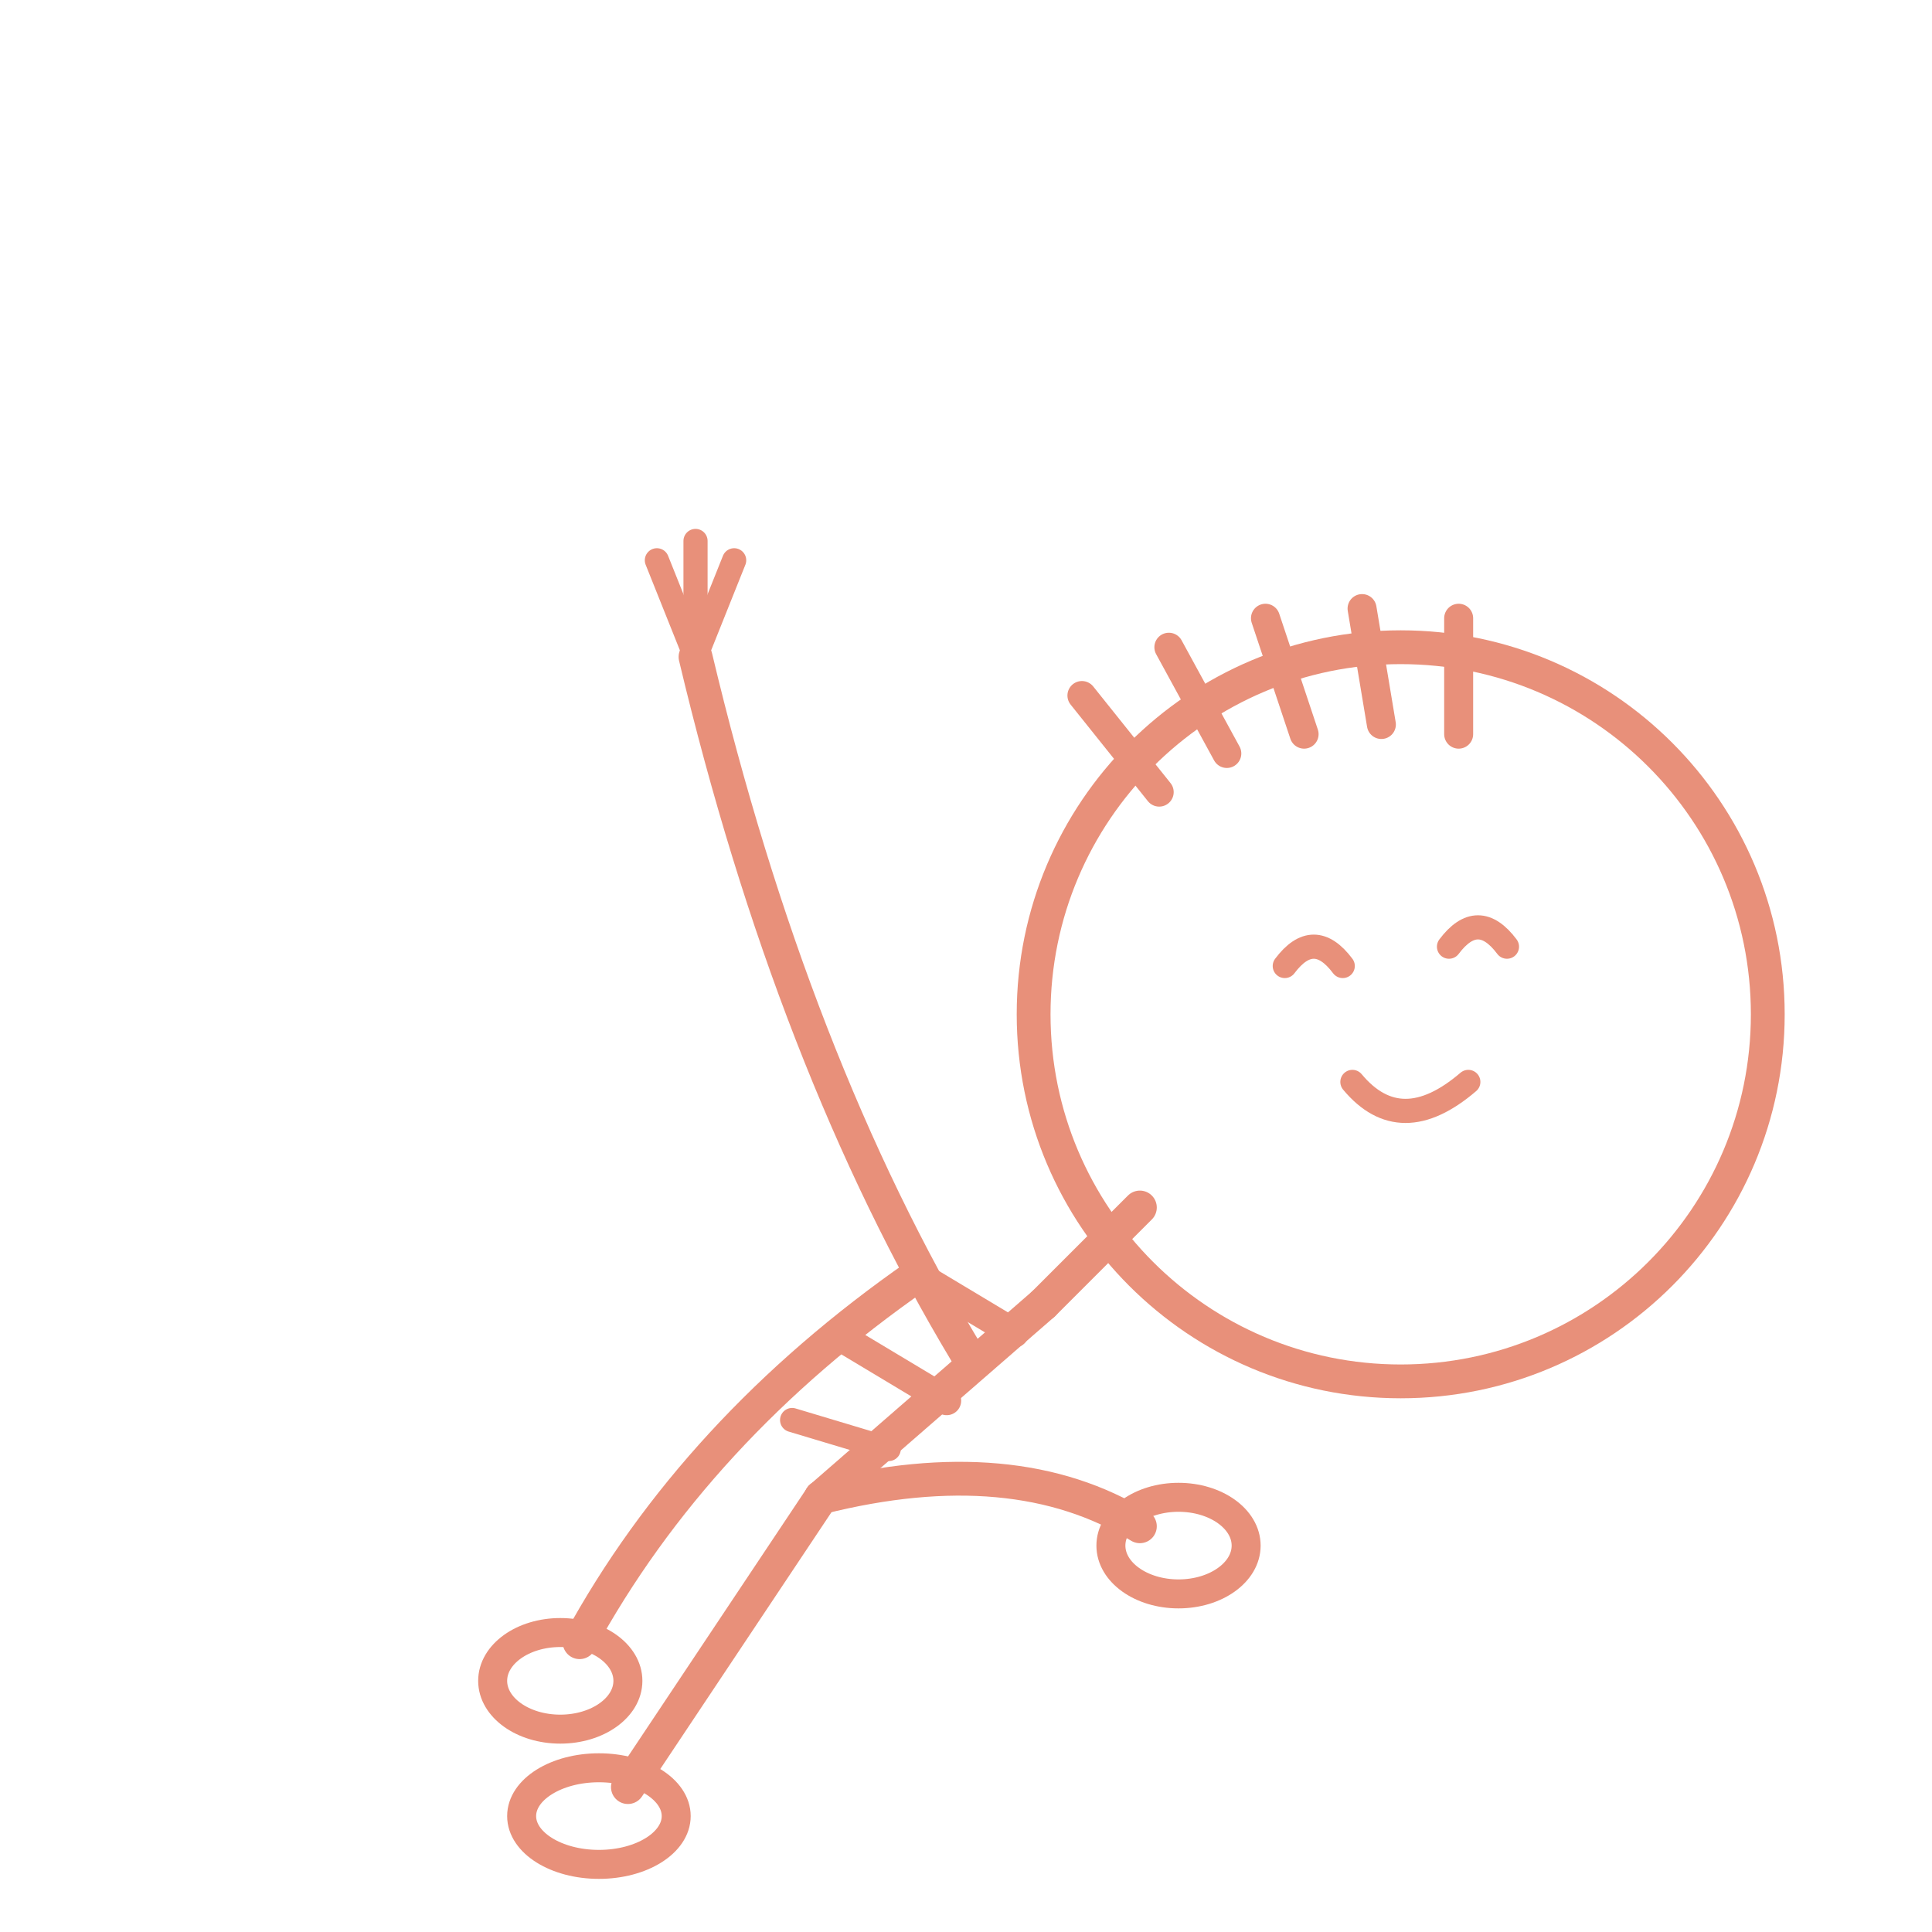
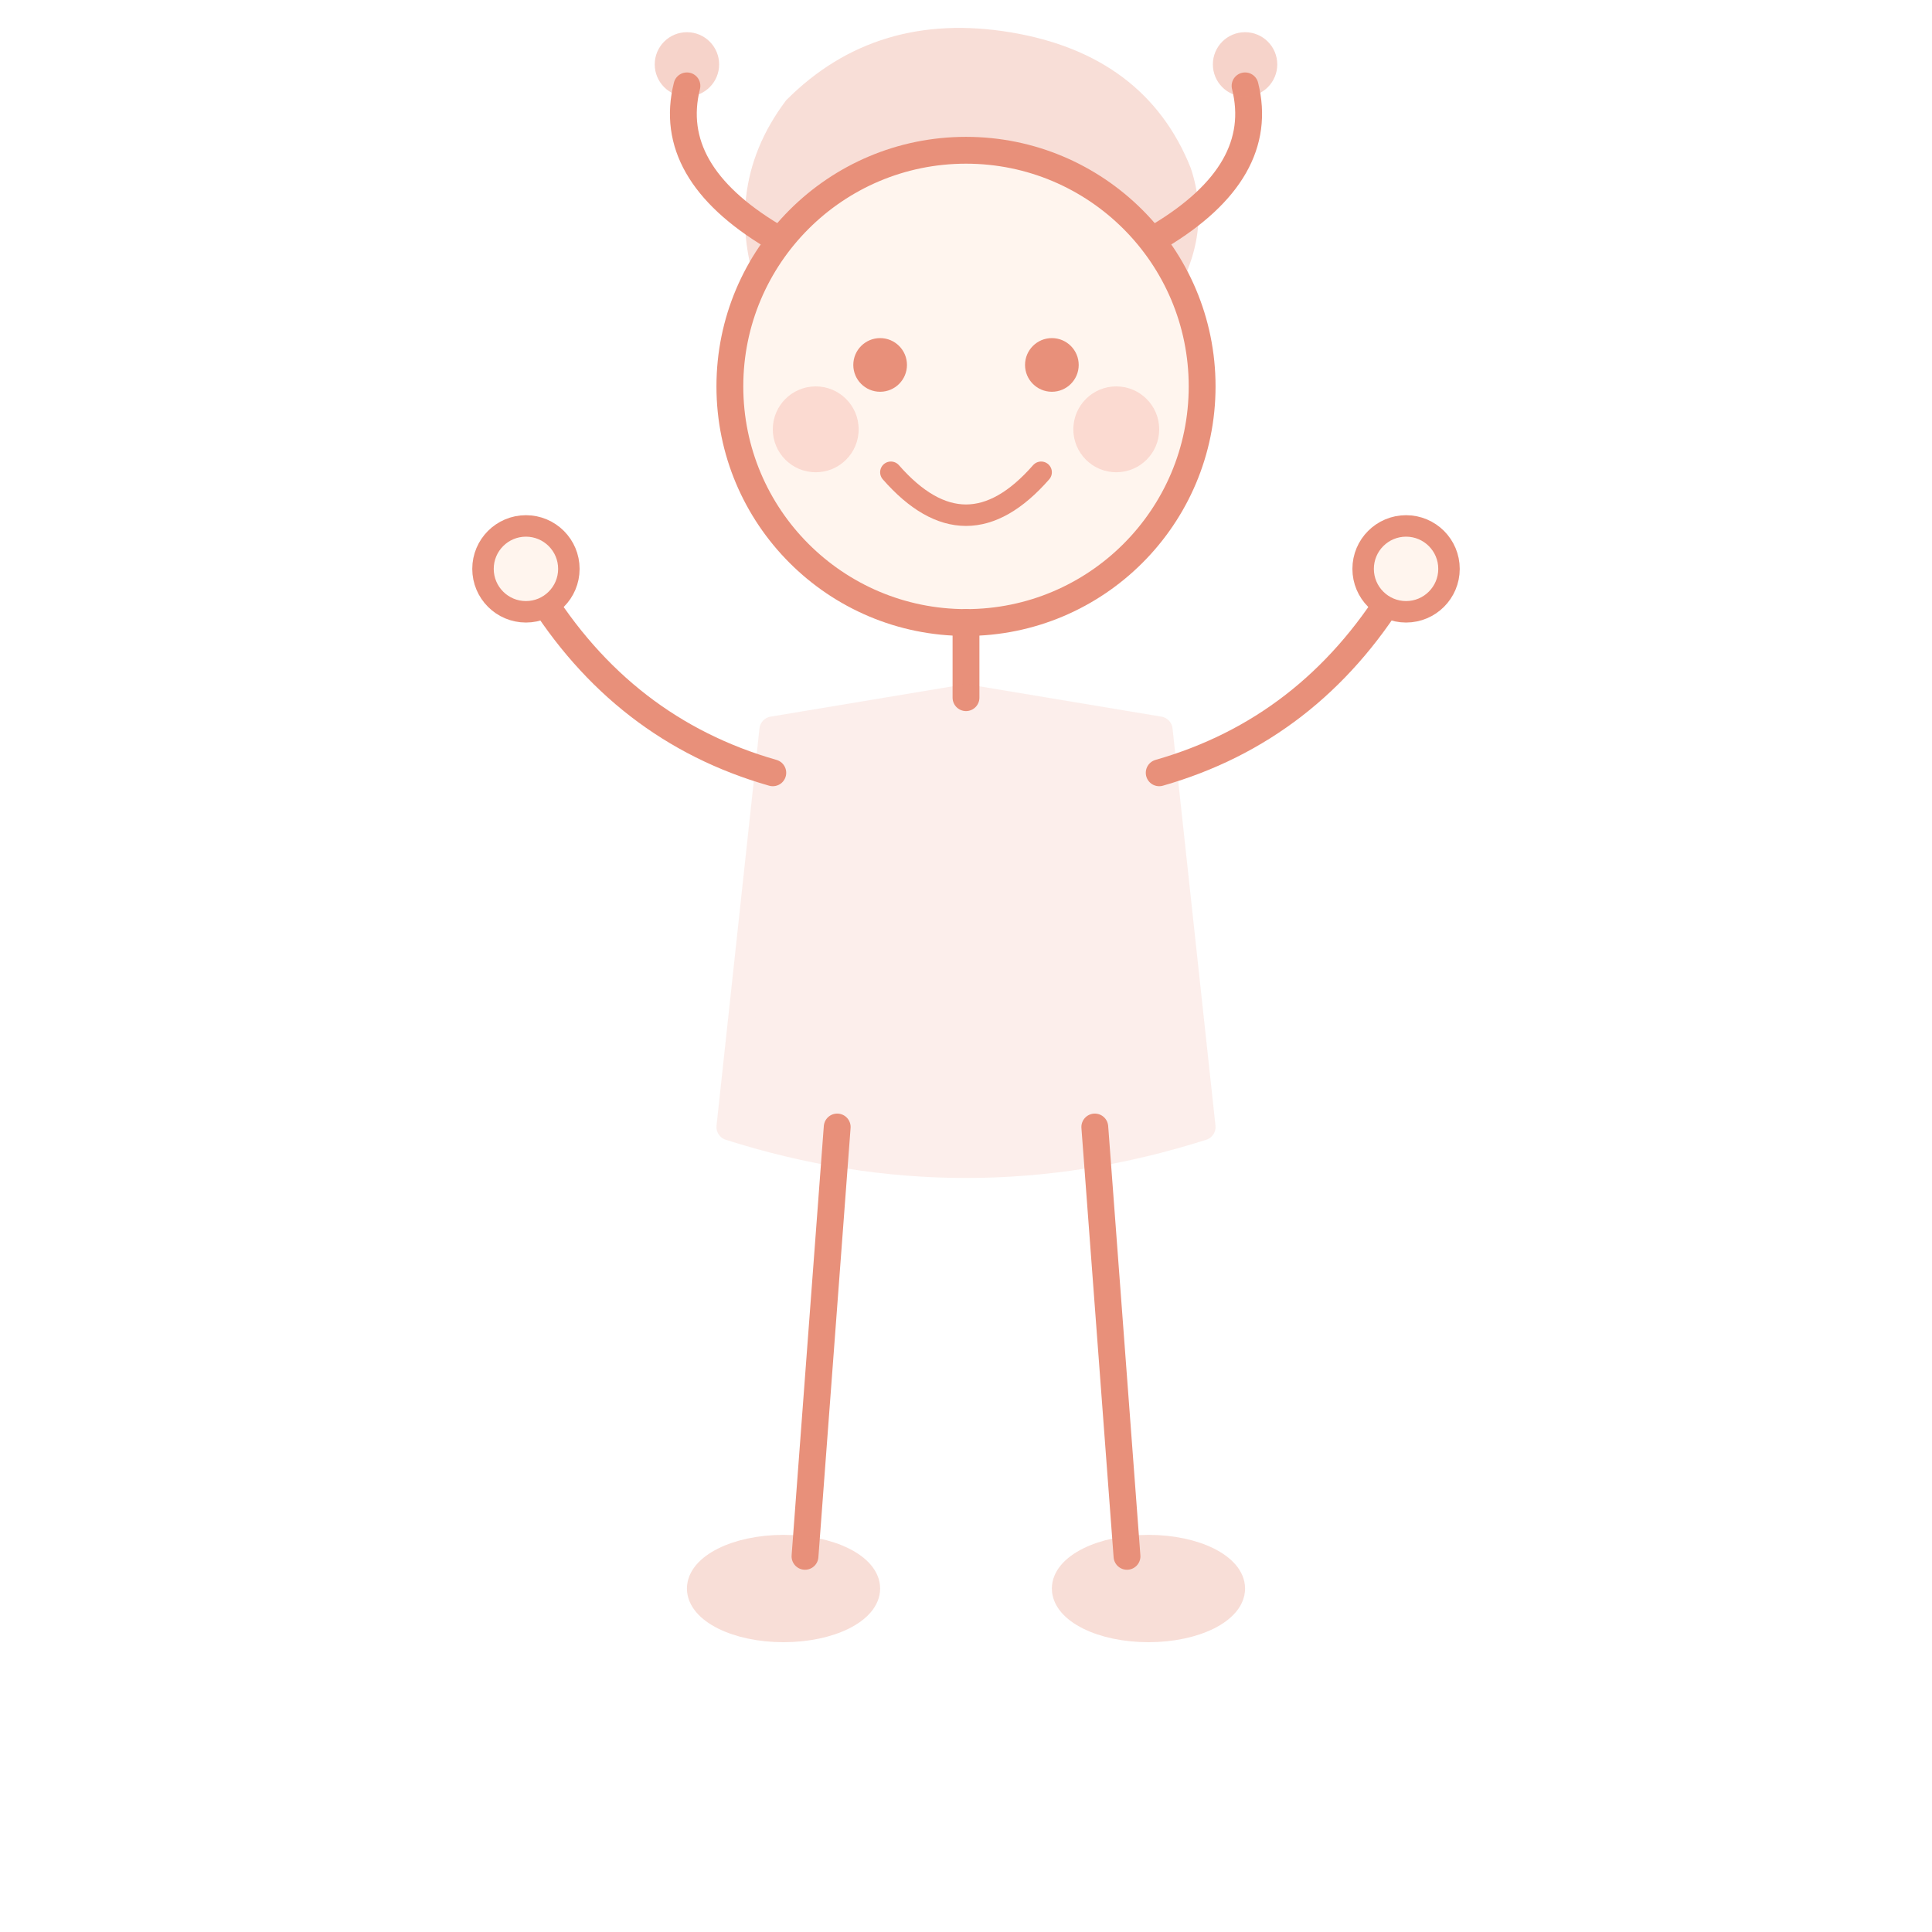
- <svg xmlns="http://www.w3.org/2000/svg" viewBox="0 0 200 200" width="64" height="64">
-   <circle cx="145" cy="105" r="38" fill="none" stroke="#e8907a" stroke-width="3.5" stroke-linecap="round" />
-   <line x1="120" y1="82" x2="112" y2="72" stroke="#e8907a" stroke-width="3" stroke-linecap="round" />
-   <line x1="127" y1="78" x2="121" y2="67" stroke="#e8907a" stroke-width="3" stroke-linecap="round" />
-   <line x1="135" y1="76" x2="131" y2="64" stroke="#e8907a" stroke-width="3" stroke-linecap="round" />
-   <line x1="143" y1="75" x2="141" y2="63" stroke="#e8907a" stroke-width="3" stroke-linecap="round" />
-   <line x1="151" y1="76" x2="151" y2="64" stroke="#e8907a" stroke-width="3" stroke-linecap="round" />
-   <path d="M 133,100 Q 136,96 139,100" fill="none" stroke="#e8907a" stroke-width="2.5" stroke-linecap="round" />
-   <path d="M 150,98 Q 153,94 156,98" fill="none" stroke="#e8907a" stroke-width="2.5" stroke-linecap="round" />
-   <path d="M 140,112 Q 145,118 152,112" fill="none" stroke="#e8907a" stroke-width="2.5" stroke-linecap="round" />
-   <path d="M 118,125 L 108,135" fill="none" stroke="#e8907a" stroke-width="3.5" stroke-linecap="round" />
-   <path d="M 108,135 L 85,155" fill="none" stroke="#e8907a" stroke-width="3.5" stroke-linecap="round" />
-   <path d="M 105,138 L 95,132" fill="none" stroke="#e8907a" stroke-width="3" stroke-linecap="round" />
-   <path d="M 98,145 L 88,139" fill="none" stroke="#e8907a" stroke-width="3" stroke-linecap="round" />
-   <path d="M 92,150 L 82,147" fill="none" stroke="#e8907a" stroke-width="2.5" stroke-linecap="round" />
-   <path d="M 95,132 Q 72,148 60,170" fill="none" stroke="#e8907a" stroke-width="3.5" stroke-linecap="round" />
-   <ellipse cx="58" cy="174" rx="7" ry="5" fill="none" stroke="#e8907a" stroke-width="3" stroke-linecap="round" />
-   <path d="M 100,140 Q 82,110 72,68" fill="none" stroke="#e8907a" stroke-width="3.5" stroke-linecap="round" />
-   <line x1="72" y1="68" x2="68" y2="58" stroke="#e8907a" stroke-width="2.5" stroke-linecap="round" />
-   <line x1="72" y1="68" x2="72" y2="56" stroke="#e8907a" stroke-width="2.5" stroke-linecap="round" />
-   <line x1="72" y1="68" x2="76" y2="58" stroke="#e8907a" stroke-width="2.5" stroke-linecap="round" />
-   <path d="M 85,155 Q 75,170 65,185" fill="none" stroke="#e8907a" stroke-width="3.5" stroke-linecap="round" />
-   <ellipse cx="62" cy="188" rx="8" ry="5" fill="none" stroke="#e8907a" stroke-width="3" stroke-linecap="round" />
-   <path d="M 85,155 Q 105,150 118,158" fill="none" stroke="#e8907a" stroke-width="3.5" stroke-linecap="round" />
-   <ellipse cx="122" cy="160" rx="7" ry="5" fill="none" stroke="#e8907a" stroke-width="3" stroke-linecap="round" />
+ <svg xmlns="http://www.w3.org/2000/svg" viewBox="0 0 120 180" width="64" height="64">
+   <path d="M 42,28 Q 38,18 44,10 Q 52,2 64,4 Q 76,6 80,16 Q 82,22 78,28" fill="#e8907a" opacity="0.3" stroke="#e8907a" stroke-width="2" stroke-linecap="round" />
+   <path d="M 42,22 Q 32,16 34,8" fill="none" stroke="#e8907a" stroke-width="2.5" stroke-linecap="round" />
+   <circle cx="34" cy="6" r="3" fill="#e8907a" opacity="0.4" />
+   <path d="M 78,22 Q 88,16 86,8" fill="none" stroke="#e8907a" stroke-width="2.5" stroke-linecap="round" />
+   <circle cx="86" cy="6" r="3" fill="#e8907a" opacity="0.4" />
+   <circle cx="60" cy="36" r="22" fill="#FFF5EE" stroke="#e8907a" stroke-width="2.5" />
+   <circle cx="52" cy="34" r="2.5" fill="#e8907a" />
+   <circle cx="68" cy="34" r="2.5" fill="#e8907a" />
+   <circle cx="46" cy="40" r="4" fill="#f4a89a" opacity="0.35" />
+   <circle cx="74" cy="40" r="4" fill="#f4a89a" opacity="0.35" />
+   <path d="M 53,44 Q 60,52 67,44" fill="none" stroke="#e8907a" stroke-width="2" stroke-linecap="round" />
+   <line x1="60" y1="58" x2="60" y2="65" stroke="#e8907a" stroke-width="2.5" stroke-linecap="round" />
+   <path d="M 42,68 L 60,65 L 78,68 L 82,105 Q 60,112 38,105 Z" fill="#e8907a" opacity="0.15" stroke="#e8907a" stroke-width="2.5" stroke-linejoin="round" />
+   <path d="M 42,72 Q 28,68 20,55" fill="none" stroke="#e8907a" stroke-width="2.5" stroke-linecap="round" />
+   <circle cx="19" cy="53" r="4" fill="#FFF5EE" stroke="#e8907a" stroke-width="2" />
+   <path d="M 78,72 Q 92,68 100,55" fill="none" stroke="#e8907a" stroke-width="2.5" stroke-linecap="round" />
+   <circle cx="101" cy="53" r="4" fill="#FFF5EE" stroke="#e8907a" stroke-width="2" />
+   <path d="M 48,105 L 45,145" fill="none" stroke="#e8907a" stroke-width="2.5" stroke-linecap="round" />
+   <ellipse cx="43" cy="148" rx="8" ry="4" fill="#e8907a" opacity="0.3" stroke="#e8907a" stroke-width="2" />
+   <path d="M 72,105 L 75,145" fill="none" stroke="#e8907a" stroke-width="2.5" stroke-linecap="round" />
+   <ellipse cx="77" cy="148" rx="8" ry="4" fill="#e8907a" opacity="0.3" stroke="#e8907a" stroke-width="2" />
</svg>
